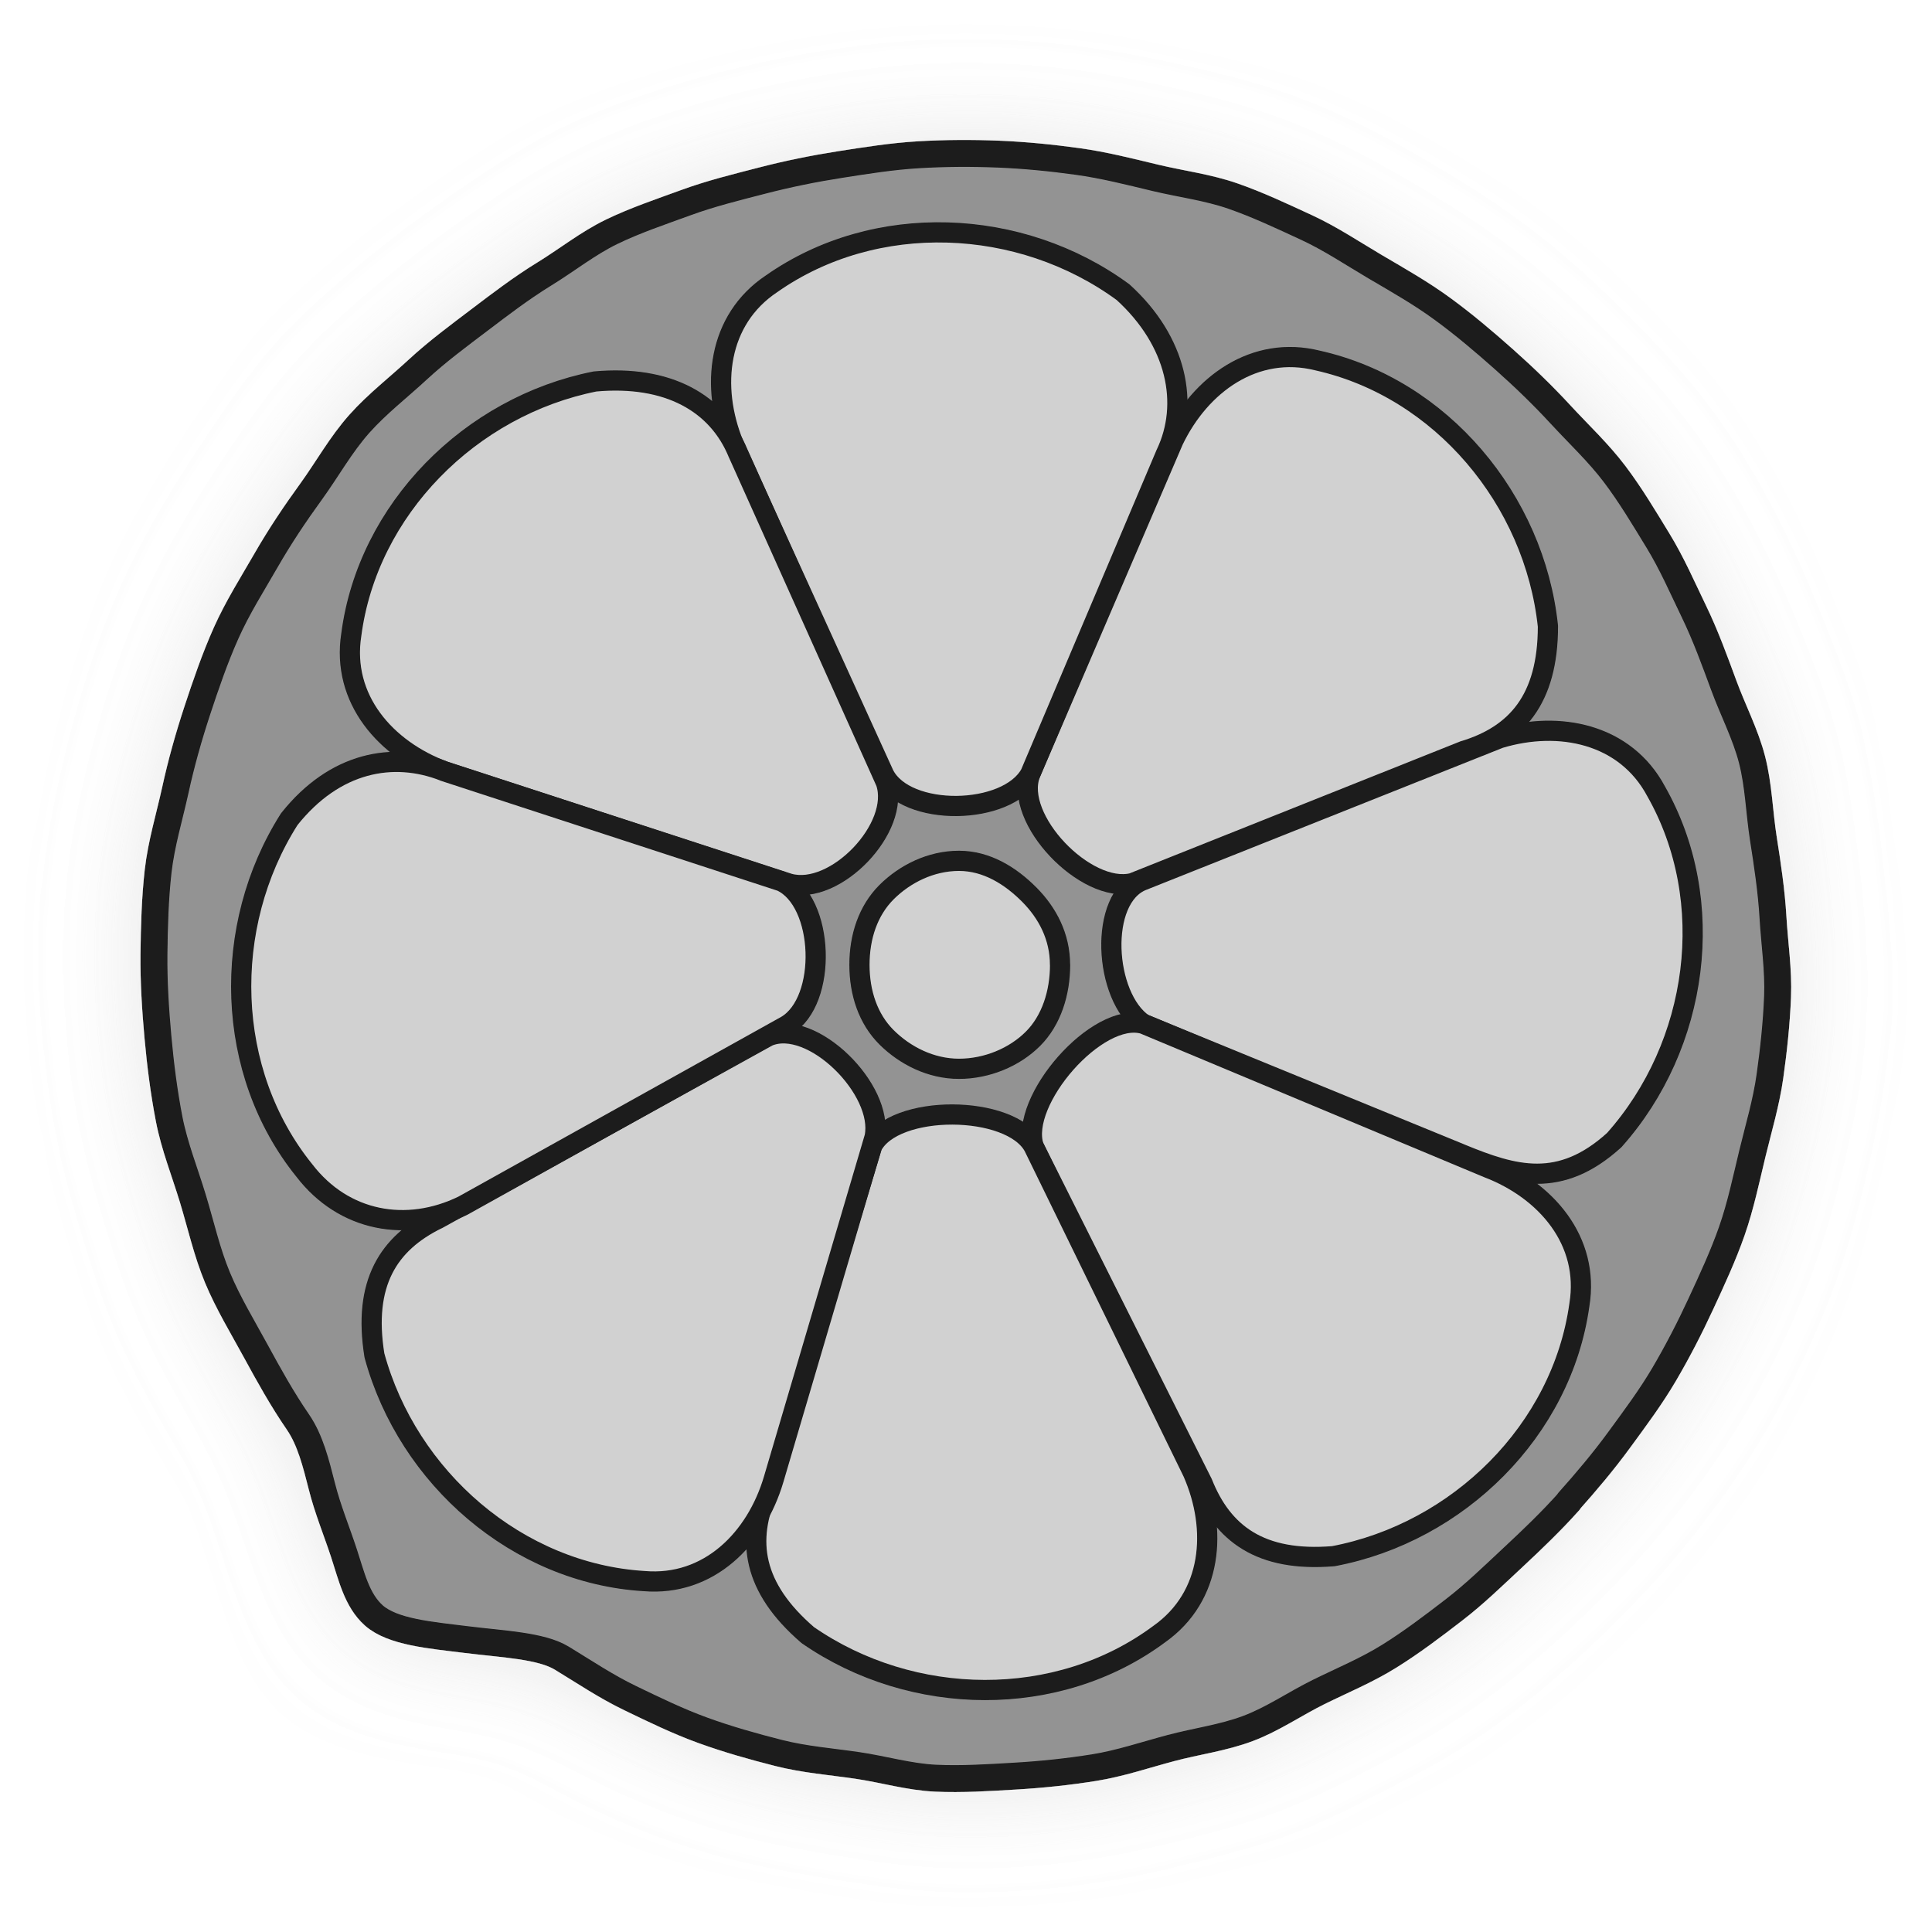
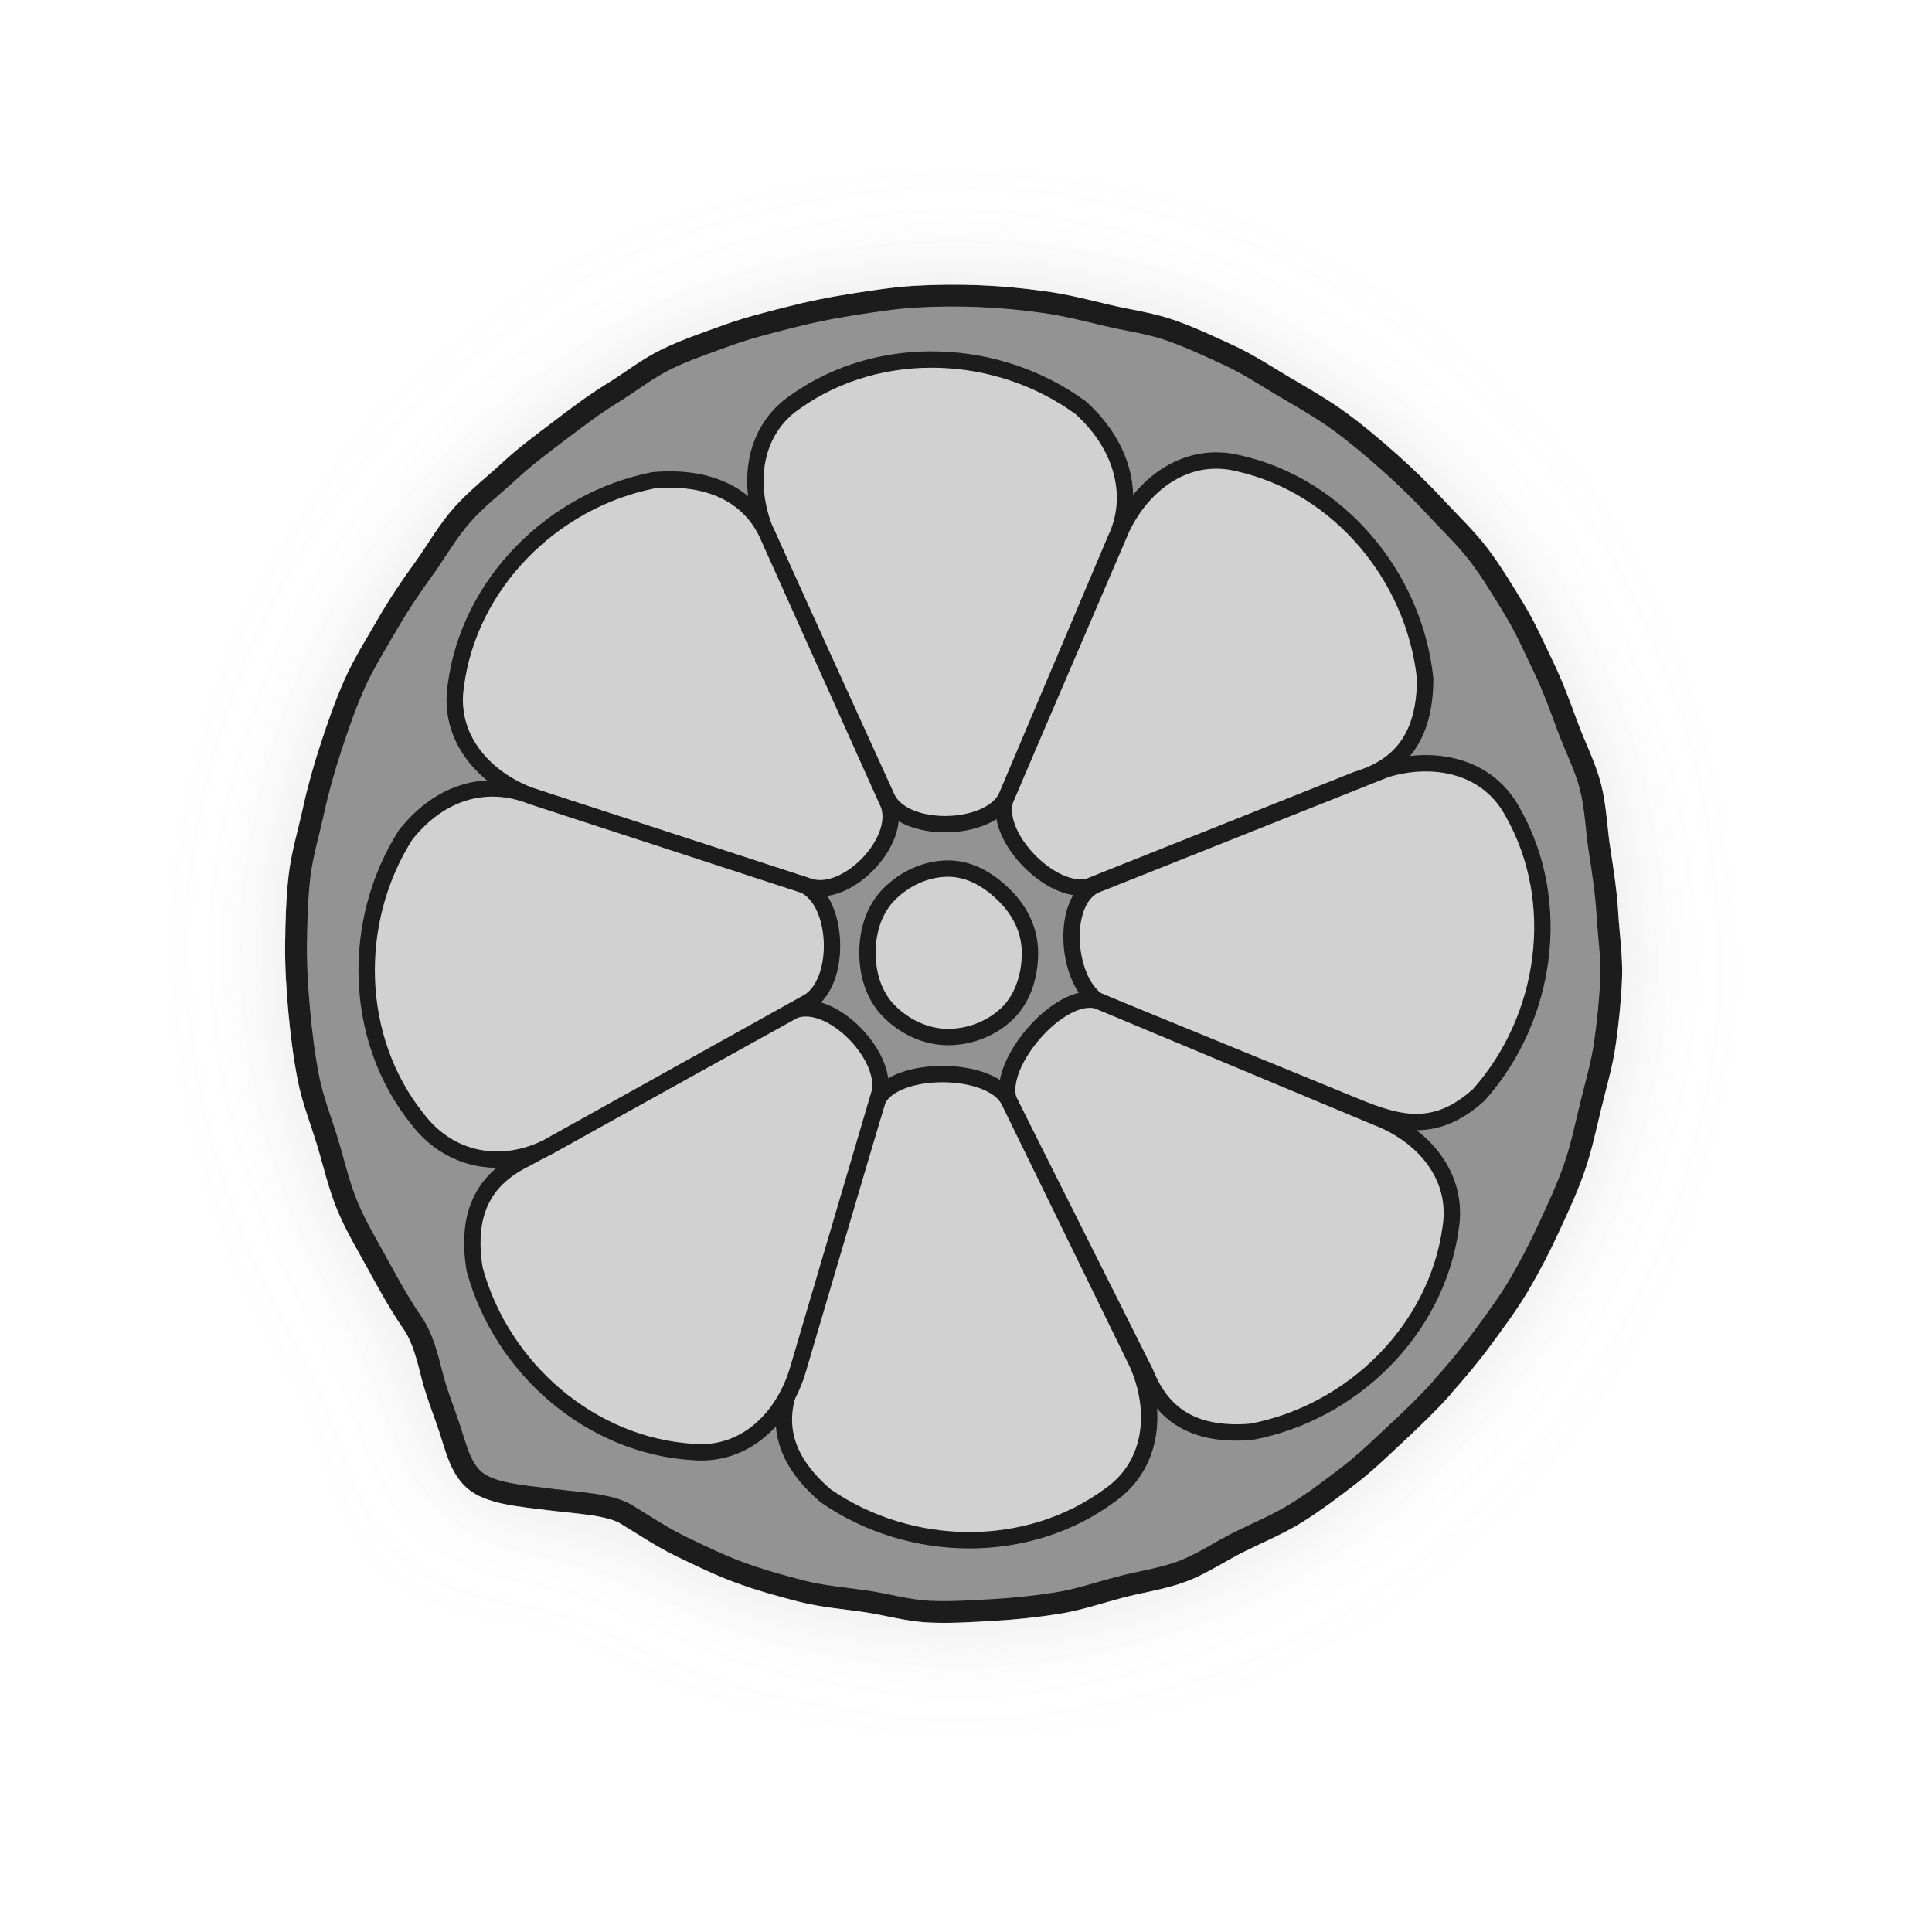
<svg xmlns="http://www.w3.org/2000/svg" width="1024" height="1024" viewBox="0 0 1024 1024">
  <defs>
    <filter id="glow" x="-20%" y="-20%" width="140%" height="140%">
      <feGaussianBlur in="SourceAlpha" stdDeviation="26" result="b" />
      <feFlood flood-color="#a3e18a" flood-opacity="0.55" />
      <feComposite in2="b" operator="in" result="g" />
      <feMerge>
        <feMergeNode in="g" />
        <feMergeNode in="SourceGraphic" />
      </feMerge>
    </filter>
    <filter id="grey">
      <feColorMatrix type="saturate" values="0" />
    </filter>
  </defs>
  <g filter="url(#grey)">
    <g filter="url(#glow)">
-       <g transform="translate(74.50 74.20) scale(3.566)" stroke-linejoin="round" stroke-linecap="round">
-         <path d="M212.32,202.35C209.67,205.32,206.84,208.02,204,210.67C201.09,213.38,198.29,216.12,195.2,218.49C192.06,220.91,188.92,223.29,185.61,225.35C182.25,227.45,178.6,228.95,175.1,230.68C171.56,232.43,168.26,234.73,164.6,236.1C160.91,237.49,156.94,238,153.15,239.01C149.34,240.02,145.6,241.3,141.72,241.92C137.84,242.54,133.91,242.95,129.98,243.18C126.05,243.41,122.1,243.67,118.17,243.49C114.24,243.31,110.41,242.16,106.51,241.59C102.61,241.02,98.7,240.72,94.87,239.75C91.08,238.79,87.28,237.72,83.56,236.37C79.89,235.04,76.34,233.31,72.77,231.59C69.2,229.87,66,227.71,62.61,225.65C59.54,223.78,53.89,223.57,48.51,222.9C43.1,222.23,37.46,221.78,34.66,219.29C32.13,217.03,31.35,213.44,30.22,210.01C29.17,206.81,27.81,203.52,26.97,200.2C26.07,196.66,25.22,193.23,23.4,190.57C21.06,187.17,19.07,183.58,17.12,180C15.15,176.38,13,172.85,11.43,169.08C9.86,165.31,8.96,161.24,7.77,157.33C6.58,153.4,5.03,149.55,4.25,145.53C3.47,141.5,2.95,137.4,2.58,133.32C2.21,129.23,1.95,125.11,1.99,121.01C2.04,116.91,2.15,112.77,2.61,108.68C3.07,104.61,4.29,100.63,5.17,96.62C6.04,92.63,7.15,88.69,8.44,84.77C9.72,80.89,11.05,77.01,12.73,73.25C14.41,69.49,16.59,66.06,18.65,62.48C20.71,58.9,22.94,55.57,25.37,52.22C27.75,48.93,29.76,45.28,32.52,42.18C35.17,39.21,38.33,36.78,41.19,34.13C44.11,31.43,47.26,29.11,50.37,26.75C53.48,24.39,56.64,21.98,59.98,19.93C63.36,17.86,66.49,15.35,70.02,13.64C73.58,11.92,77.36,10.66,81.05,9.31C84.74,7.96,88.6,7.01,92.4,6.03C96.22,5.04,100.07,4.26,103.96,3.65C107.85,3.04,111.75,2.42,115.68,2.19C119.61,1.96,123.56,1.94,127.5,2.1C131.44,2.26,135.36,2.65,139.27,3.19C143.18,3.73,146.98,4.7,150.82,5.62C154.66,6.54,158.61,7.03,162.35,8.33C166.09,9.63,169.65,11.32,173.25,12.98C176.85,14.64,180.1,16.83,183.51,18.84C186.88,20.82,190.31,22.76,193.52,25.11C196.67,27.41,199.68,29.96,202.65,32.6C205.62,35.24,208.46,37.98,211.1,40.85C213.8,43.77,216.71,46.5,219.07,49.62C221.46,52.78,223.5,56.21,225.54,59.55C227.61,62.93,229.18,66.57,230.89,70.1C232.61,73.66,233.95,77.35,235.31,81.04C236.67,84.75,238.54,88.3,239.52,92.11C240.5,95.92,240.59,99.94,241.2,103.83C241.81,107.72,242.4,111.6,242.63,115.53C242.86,119.46,243.47,123.41,243.31,127.35C243.15,131.29,242.73,135.24,242.18,139.15C241.63,143.06,240.49,146.85,239.56,150.69C238.63,154.53,237.83,158.39,236.53,162.12C235.24,165.82,233.57,169.41,231.9,173.01C230.26,176.56,228.45,180.07,226.44,183.49C224.46,186.86,222.1,190.02,219.75,193.23C217.45,196.38,214.92,199.38,212.27,202.35L212.32,202.35Z" fill="#09a950" />
-         <path d="M212.32,202.35C209.67,205.32,206.84,208.02,204,210.67C201.09,213.38,198.29,216.12,195.2,218.49C192.06,220.91,188.92,223.29,185.61,225.35C182.25,227.45,178.6,228.95,175.1,230.68C171.56,232.43,168.26,234.73,164.6,236.1C160.91,237.49,156.94,238,153.15,239.01C149.34,240.02,145.6,241.3,141.72,241.92C137.84,242.54,133.91,242.95,129.98,243.18C126.05,243.41,122.1,243.67,118.17,243.49C114.24,243.31,110.41,242.16,106.51,241.59C102.61,241.02,98.7,240.72,94.87,239.75C91.08,238.79,87.28,237.72,83.56,236.37C79.89,235.04,76.34,233.31,72.77,231.59C69.2,229.87,66,227.71,62.61,225.65C59.54,223.78,53.89,223.57,48.51,222.9C43.1,222.23,37.46,221.78,34.66,219.29C32.13,217.03,31.35,213.44,30.22,210.01C29.17,206.81,27.81,203.52,26.97,200.2C26.07,196.66,25.22,193.23,23.4,190.57C21.06,187.17,19.07,183.58,17.12,180C15.15,176.38,13,172.85,11.43,169.08C9.86,165.31,8.96,161.24,7.77,157.33C6.58,153.4,5.03,149.55,4.25,145.53C3.47,141.5,2.95,137.4,2.58,133.32C2.21,129.23,1.95,125.11,1.99,121.01C2.04,116.91,2.15,112.77,2.61,108.68C3.07,104.61,4.29,100.63,5.17,96.62C6.04,92.63,7.15,88.69,8.44,84.77C9.72,80.89,11.05,77.01,12.73,73.25C14.41,69.49,16.59,66.06,18.65,62.48C20.71,58.9,22.94,55.57,25.37,52.22C27.75,48.93,29.76,45.28,32.52,42.18C35.17,39.21,38.33,36.78,41.19,34.13C44.11,31.43,47.26,29.11,50.37,26.75C53.48,24.39,56.64,21.98,59.98,19.93C63.36,17.86,66.49,15.35,70.02,13.64C73.58,11.92,77.36,10.66,81.05,9.31C84.74,7.96,88.6,7.01,92.4,6.03C96.22,5.04,100.07,4.26,103.96,3.65C107.85,3.04,111.75,2.42,115.68,2.19C119.61,1.96,123.56,1.94,127.5,2.1C131.44,2.26,135.36,2.65,139.27,3.19C143.18,3.73,146.98,4.7,150.82,5.62C154.66,6.54,158.61,7.03,162.35,8.33C166.09,9.63,169.65,11.32,173.25,12.98C176.85,14.64,180.1,16.83,183.51,18.84C186.88,20.82,190.31,22.76,193.52,25.11C196.67,27.41,199.68,29.96,202.65,32.6C205.62,35.24,208.46,37.98,211.1,40.85C213.8,43.77,216.71,46.5,219.07,49.62C221.46,52.78,223.5,56.21,225.54,59.55C227.61,62.93,229.18,66.57,230.89,70.1C232.61,73.66,233.95,77.35,235.31,81.04C236.67,84.75,238.54,88.3,239.52,92.11C240.5,95.92,240.59,99.94,241.2,103.83C241.81,107.72,242.4,111.6,242.63,115.53C242.86,119.46,243.47,123.41,243.31,127.35C243.15,131.29,242.73,135.24,242.18,139.15C241.63,143.06,240.49,146.85,239.56,150.69C238.63,154.53,237.83,158.39,236.53,162.12C235.24,165.82,233.57,169.41,231.9,173.01C230.26,176.56,228.45,180.07,226.44,183.49C224.46,186.86,222.1,190.02,219.75,193.23C217.45,196.38,214.92,199.38,212.27,202.35L212.32,202.35Z" fill="none" stroke="#131b17" stroke-width="4.00" />
-         <path d="M196.72,90.78L147.42,110.45C140.52,112.12,129.69,100.9,132.25,94.2L153.51,44.68C157.51,36.31,165.6,30.44,174.96,32.78C193.31,36.89,207.19,53.47,209.18,72.27C209.18,83.16,204.49,88.42,196.72,90.79L196.72,90.78Z" fill="#a3e18a" />
-         <path d="M196.72,90.78L147.42,110.45C140.52,112.12,129.69,100.9,132.25,94.2L153.51,44.68C157.51,36.31,165.6,30.44,174.96,32.78C193.31,36.89,207.19,53.47,209.18,72.27C209.18,83.16,204.49,88.42,196.72,90.79L196.72,90.78Z" fill="none" stroke="#131b17" stroke-width="3.00" />
-         <path d="M152.42,46.59L132.25,94.2C128.84,100.43,113.73,100.7,110.5,94.3L88.17,45.25C84.67,36.66,85.76,26.72,93.79,21.37C109.18,10.56,130.78,11.44,146.03,22.62C154.08,29.94,155.9,39.24,152.43,46.58L152.42,46.59Z" fill="#a3e18a" />
-         <path d="M152.42,46.59L132.25,94.2C128.84,100.43,113.73,100.7,110.5,94.3L88.17,45.25C84.67,36.66,85.76,26.72,93.79,21.37C109.18,10.56,130.78,11.44,146.03,22.62C154.08,29.94,155.9,39.24,152.43,46.58L152.42,46.59Z" fill="none" stroke="#131b17" stroke-width="3.00" />
-         <path d="M88.83,46.59L110.77,95.46C113.06,102.18,103.26,112.44,96.36,110.51L45.12,93.82C36.42,90.59,29.84,83.07,31.32,73.54C33.75,54.89,49.01,39.57,67.55,35.89C78.39,34.91,85.77,39.08,88.83,46.6L88.83,46.59Z" fill="#a3e18a" />
-         <path d="M88.83,46.59L110.77,95.46C113.06,102.18,103.26,112.44,96.36,110.51L45.12,93.82C36.42,90.59,29.84,83.07,31.32,73.54C33.75,54.89,49.01,39.57,67.55,35.89C78.39,34.91,85.77,39.08,88.83,46.6L88.83,46.59Z" fill="none" stroke="#131b17" stroke-width="3.00" />
-         <path d="M196.29,150.72L149.08,131.39C143.2,127.41,142.26,112.67,148.94,110.05L202.01,88.91C210.9,86.24,220.68,88.27,225.24,96.77C234.54,113.12,231.61,134.54,219.03,148.65C210.97,155.97,204.15,153.96,196.28,150.72L196.29,150.72Z" fill="#a3e18a" />
-         <path d="M196.29,150.72L149.08,131.39C143.2,127.41,142.26,112.67,148.94,110.05L202.01,88.91C210.9,86.24,220.68,88.27,225.24,96.77C234.54,113.12,231.61,134.54,219.03,148.65C210.97,155.97,204.15,153.96,196.28,150.72L196.29,150.72Z" fill="none" stroke="#131b17" stroke-width="3.00" />
-         <path d="M157.82,199.59L132.76,149.61C130.53,142.87,142.2,129.39,149.09,131.38L200.24,152.76C208.91,156.07,215.42,163.64,213.85,173.16C211.25,191.79,195.86,206.97,177.29,210.49C166.44,211.38,160.81,207.13,157.82,199.58L157.82,199.59Z" fill="#a3e18a" />
-         <path d="M157.82,199.59L132.76,149.61C130.53,142.87,142.2,129.39,149.09,131.38L200.24,152.76C208.91,156.07,215.42,163.64,213.85,173.16C211.25,191.79,195.86,206.97,177.29,210.49C166.44,211.38,160.81,207.13,157.82,199.58L157.82,199.59Z" fill="none" stroke="#131b17" stroke-width="3.00" />
-         <path d="M93.27,200.69L108.73,149.55C111.97,143.23,129.34,143.3,132.75,149.61L156.4,198.04C160.13,206.53,159.3,216.49,151.42,222.06C136.33,233.28,114.71,232.98,99.17,222.22C90.92,215.12,90,208.13,93.27,200.7L93.27,200.69Z" fill="#a3e18a" />
-         <path d="M93.27,200.69L108.73,149.55C111.97,143.23,129.34,143.3,132.75,149.61L156.4,198.04C160.13,206.53,159.3,216.49,151.42,222.06C136.33,233.28,114.71,232.98,99.17,222.22C90.92,215.12,90,208.13,93.27,200.7L93.27,200.69Z" fill="none" stroke="#131b17" stroke-width="3.00" />
-         <path d="M44.12,160.4L93.27,133.22C99.82,130.47,110.55,141.19,109.1,148.21L94.11,199.03C91.49,207.93,84.44,215.01,74.83,214.19C56.06,213.05,39.72,198.89,34.76,180.65C33.03,169.9,36.83,163.96,44.12,160.39L44.12,160.4Z" fill="#a3e18a" />
-         <path d="M44.12,160.4L93.27,133.22C99.82,130.47,110.55,141.19,109.1,148.21L94.11,199.03C91.49,207.93,84.44,215.01,74.83,214.19C56.06,213.05,39.72,198.89,34.76,180.65C33.03,169.9,36.83,163.96,44.12,160.39L44.12,160.4Z" fill="none" stroke="#131b17" stroke-width="3.00" />
-         <path d="M45.11,93.82L95.22,110.18C101.66,113.16,102.16,127.96,95.99,131.62L47.92,158.39C39.58,162.45,30.21,160.81,24.34,153.16C12.52,138.53,11.97,116.91,22.1,100.95C28.87,92.43,37.55,90.84,45.11,93.81L45.11,93.82Z" fill="#a3e18a" />
-         <path d="M45.11,93.82L95.22,110.18C101.66,113.16,102.16,127.96,95.99,131.62L47.92,158.39C39.58,162.45,30.21,160.81,24.34,153.16C12.52,138.53,11.97,116.91,22.1,100.95C28.87,92.43,37.55,90.84,45.11,93.81L45.11,93.82Z" fill="none" stroke="#131b17" stroke-width="3.00" />
-         <path d="M136.67,122.59C136.67,126.76,135.38,130.85,132.64,133.59C129.9,136.33,125.81,138.05,121.64,138.05C117.47,138.05,113.61,136.09,110.87,133.36C108.13,130.63,106.85,126.76,106.85,122.59C106.85,118.42,108.13,114.55,110.86,111.81C113.59,109.08,117.47,107.14,121.64,107.14C125.81,107.14,129.35,109.41,132.08,112.15C134.81,114.89,136.66,118.42,136.66,122.59L136.67,122.59Z" fill="#a3e18a" />
-         <path d="M136.67,122.59C136.67,126.76,135.38,130.85,132.64,133.59C129.9,136.33,125.81,138.05,121.64,138.05C117.47,138.05,113.61,136.09,110.87,133.36C108.13,130.63,106.85,126.76,106.85,122.59C106.85,118.42,108.13,114.55,110.86,111.81C113.59,109.08,117.47,107.14,121.64,107.14C125.81,107.14,129.35,109.41,132.08,112.15C134.81,114.89,136.66,118.42,136.66,122.59L136.67,122.59Z" fill="none" stroke="#131b17" stroke-width="3.00" />
+       <g transform="translate(512 512) scale(0.81) translate(-520 -520)">
+         <g transform="translate(74.50 74.20) scale(3.566)" stroke-linejoin="round" stroke-linecap="round">
+           <path d="M212.32,202.35C209.67,205.32,206.84,208.02,204,210.67C201.09,213.38,198.29,216.12,195.2,218.49C192.06,220.91,188.92,223.29,185.61,225.35C182.25,227.45,178.6,228.95,175.1,230.68C171.56,232.43,168.26,234.73,164.6,236.1C160.91,237.49,156.94,238,153.15,239.01C149.34,240.02,145.6,241.3,141.72,241.92C137.84,242.54,133.91,242.95,129.98,243.18C126.05,243.41,122.1,243.67,118.17,243.49C114.24,243.31,110.41,242.16,106.51,241.59C102.61,241.02,98.7,240.72,94.87,239.75C91.08,238.79,87.28,237.72,83.56,236.37C79.89,235.04,76.34,233.31,72.77,231.59C69.2,229.87,66,227.71,62.61,225.65C59.54,223.78,53.89,223.57,48.51,222.9C43.1,222.23,37.46,221.78,34.66,219.29C32.13,217.03,31.35,213.44,30.22,210.01C29.17,206.81,27.81,203.52,26.97,200.2C26.07,196.66,25.22,193.23,23.4,190.57C21.06,187.17,19.07,183.58,17.12,180C15.15,176.38,13,172.85,11.43,169.08C9.86,165.31,8.96,161.24,7.77,157.33C6.58,153.4,5.03,149.55,4.25,145.53C3.47,141.5,2.95,137.4,2.58,133.32C2.21,129.23,1.95,125.11,1.99,121.01C2.04,116.91,2.15,112.77,2.61,108.68C3.07,104.61,4.29,100.63,5.17,96.62C6.04,92.63,7.15,88.69,8.44,84.77C9.72,80.89,11.05,77.01,12.73,73.25C14.41,69.49,16.59,66.06,18.65,62.48C20.71,58.9,22.94,55.57,25.37,52.22C27.75,48.93,29.76,45.28,32.52,42.18C35.17,39.21,38.33,36.78,41.19,34.13C44.11,31.43,47.26,29.11,50.37,26.75C53.48,24.39,56.64,21.98,59.98,19.93C63.36,17.86,66.49,15.35,70.02,13.64C73.58,11.92,77.36,10.66,81.05,9.31C84.74,7.96,88.6,7.01,92.4,6.03C96.22,5.04,100.07,4.26,103.96,3.65C107.85,3.04,111.75,2.42,115.68,2.19C119.61,1.96,123.56,1.94,127.5,2.1C131.44,2.26,135.36,2.65,139.27,3.19C143.18,3.73,146.98,4.7,150.82,5.62C154.66,6.54,158.61,7.03,162.35,8.33C166.09,9.63,169.65,11.32,173.25,12.98C176.85,14.64,180.1,16.83,183.51,18.84C186.88,20.82,190.31,22.76,193.52,25.11C196.67,27.41,199.68,29.96,202.65,32.6C205.62,35.24,208.46,37.98,211.1,40.85C213.8,43.77,216.71,46.5,219.07,49.62C221.46,52.78,223.5,56.21,225.54,59.55C227.61,62.93,229.18,66.57,230.89,70.1C232.61,73.66,233.95,77.35,235.31,81.04C236.67,84.75,238.54,88.3,239.52,92.11C240.5,95.92,240.59,99.94,241.2,103.83C241.81,107.72,242.4,111.6,242.63,115.53C242.86,119.46,243.47,123.41,243.31,127.35C243.15,131.29,242.73,135.24,242.18,139.15C241.63,143.06,240.49,146.85,239.56,150.69C238.63,154.53,237.83,158.39,236.53,162.12C235.24,165.82,233.57,169.41,231.9,173.01C230.26,176.56,228.45,180.07,226.44,183.49C224.46,186.86,222.1,190.02,219.75,193.23C217.45,196.38,214.92,199.38,212.27,202.35L212.32,202.35Z" fill="#09a950" />
+           <path d="M212.32,202.35C209.67,205.32,206.84,208.02,204,210.67C201.09,213.38,198.29,216.12,195.2,218.49C192.06,220.91,188.92,223.29,185.61,225.35C182.25,227.45,178.6,228.95,175.1,230.68C171.56,232.43,168.26,234.73,164.6,236.1C160.91,237.49,156.94,238,153.15,239.01C149.34,240.02,145.6,241.3,141.72,241.92C137.84,242.54,133.91,242.95,129.98,243.18C126.05,243.41,122.1,243.67,118.17,243.49C114.24,243.31,110.41,242.16,106.51,241.59C102.61,241.02,98.7,240.72,94.87,239.75C91.08,238.79,87.28,237.72,83.56,236.37C79.89,235.04,76.34,233.31,72.77,231.59C69.2,229.87,66,227.71,62.61,225.65C59.54,223.78,53.89,223.57,48.51,222.9C43.1,222.23,37.46,221.78,34.66,219.29C32.13,217.03,31.35,213.44,30.22,210.01C29.17,206.81,27.81,203.52,26.97,200.2C26.07,196.66,25.22,193.23,23.4,190.57C21.06,187.17,19.07,183.58,17.12,180C15.15,176.38,13,172.85,11.43,169.08C9.86,165.31,8.96,161.24,7.77,157.33C6.58,153.4,5.03,149.55,4.25,145.53C3.47,141.5,2.95,137.4,2.58,133.32C2.21,129.23,1.95,125.11,1.99,121.01C2.04,116.91,2.15,112.77,2.61,108.68C3.07,104.61,4.29,100.63,5.17,96.62C6.04,92.63,7.15,88.69,8.44,84.77C9.72,80.89,11.05,77.01,12.73,73.25C14.41,69.49,16.59,66.06,18.65,62.48C20.71,58.9,22.94,55.57,25.37,52.22C27.75,48.93,29.76,45.28,32.52,42.18C35.17,39.21,38.33,36.78,41.19,34.13C44.11,31.43,47.26,29.11,50.37,26.75C53.48,24.39,56.64,21.98,59.98,19.93C63.36,17.86,66.49,15.35,70.02,13.64C73.58,11.92,77.36,10.66,81.05,9.31C84.74,7.96,88.6,7.01,92.4,6.03C96.22,5.04,100.07,4.26,103.96,3.65C107.85,3.04,111.75,2.42,115.68,2.19C119.61,1.96,123.56,1.94,127.5,2.1C131.44,2.26,135.36,2.65,139.27,3.19C143.18,3.73,146.98,4.7,150.82,5.62C154.66,6.54,158.61,7.03,162.35,8.33C166.09,9.63,169.65,11.32,173.25,12.98C176.85,14.64,180.1,16.83,183.51,18.84C186.88,20.82,190.31,22.76,193.52,25.11C196.67,27.41,199.68,29.96,202.65,32.6C205.62,35.24,208.46,37.98,211.1,40.85C213.8,43.77,216.71,46.5,219.07,49.62C221.46,52.78,223.5,56.21,225.54,59.55C227.61,62.93,229.18,66.57,230.89,70.1C232.61,73.66,233.95,77.35,235.31,81.04C236.67,84.75,238.54,88.3,239.52,92.11C240.5,95.92,240.59,99.94,241.2,103.83C241.81,107.72,242.4,111.6,242.63,115.53C242.86,119.46,243.47,123.41,243.31,127.35C243.15,131.29,242.73,135.24,242.18,139.15C241.63,143.06,240.49,146.85,239.56,150.69C238.63,154.53,237.83,158.39,236.53,162.12C235.24,165.82,233.57,169.41,231.9,173.01C230.26,176.56,228.45,180.07,226.44,183.49C224.46,186.86,222.1,190.02,219.75,193.23C217.45,196.38,214.92,199.38,212.27,202.35L212.32,202.35Z" fill="none" stroke="#131b17" stroke-width="4.00" />
+           <path d="M196.72,90.78L147.42,110.45C140.52,112.12,129.69,100.9,132.25,94.2L153.51,44.68C157.51,36.31,165.6,30.44,174.96,32.78C193.31,36.89,207.19,53.47,209.18,72.27C209.18,83.16,204.49,88.42,196.72,90.79L196.72,90.78Z" fill="#a3e18a" />
+           <path d="M196.72,90.78L147.42,110.45C140.52,112.12,129.69,100.9,132.25,94.2L153.51,44.68C157.51,36.31,165.6,30.44,174.96,32.78C193.31,36.89,207.19,53.47,209.18,72.27C209.18,83.16,204.49,88.42,196.72,90.79L196.72,90.78Z" fill="none" stroke="#131b17" stroke-width="3.00" />
+           <path d="M152.42,46.59L132.25,94.2C128.84,100.43,113.73,100.7,110.5,94.3L88.17,45.25C84.67,36.66,85.76,26.72,93.79,21.37C109.18,10.56,130.78,11.44,146.03,22.62C154.08,29.94,155.9,39.24,152.43,46.58L152.42,46.59Z" fill="#a3e18a" />
+           <path d="M152.42,46.59L132.25,94.2C128.84,100.43,113.73,100.7,110.5,94.3L88.17,45.25C84.67,36.66,85.76,26.72,93.79,21.37C109.18,10.56,130.78,11.44,146.03,22.62C154.08,29.94,155.9,39.24,152.43,46.58L152.42,46.59Z" fill="none" stroke="#131b17" stroke-width="3.00" />
+           <path d="M88.83,46.59L110.77,95.46C113.06,102.18,103.26,112.44,96.36,110.51L45.12,93.82C36.42,90.59,29.84,83.07,31.32,73.54C33.75,54.89,49.01,39.57,67.55,35.89C78.39,34.91,85.77,39.08,88.83,46.6L88.83,46.59Z" fill="#a3e18a" />
+           <path d="M88.83,46.59L110.77,95.46C113.06,102.18,103.26,112.44,96.36,110.51L45.12,93.82C36.42,90.59,29.84,83.07,31.32,73.54C33.75,54.89,49.01,39.57,67.55,35.89C78.39,34.91,85.77,39.08,88.83,46.6L88.83,46.59Z" fill="none" stroke="#131b17" stroke-width="3.00" />
+           <path d="M196.29,150.72L149.08,131.39C143.2,127.41,142.26,112.67,148.94,110.05L202.01,88.91C210.9,86.24,220.68,88.27,225.24,96.77C234.54,113.12,231.61,134.54,219.03,148.65C210.97,155.97,204.15,153.96,196.28,150.72L196.29,150.72Z" fill="#a3e18a" />
+           <path d="M196.29,150.72L149.08,131.39C143.2,127.41,142.26,112.67,148.94,110.05L202.01,88.91C210.9,86.24,220.68,88.27,225.24,96.77C234.54,113.12,231.61,134.54,219.03,148.65C210.97,155.97,204.15,153.96,196.28,150.72L196.29,150.72Z" fill="none" stroke="#131b17" stroke-width="3.00" />
+           <path d="M157.82,199.59L132.76,149.61C130.53,142.87,142.2,129.39,149.09,131.38L200.24,152.76C208.91,156.07,215.42,163.64,213.85,173.16C211.25,191.79,195.86,206.97,177.29,210.49C166.44,211.38,160.81,207.13,157.82,199.58L157.82,199.59Z" fill="#a3e18a" />
+           <path d="M157.82,199.59L132.76,149.61C130.53,142.87,142.2,129.39,149.09,131.38L200.24,152.76C208.91,156.07,215.42,163.64,213.85,173.16C211.25,191.79,195.86,206.97,177.29,210.49C166.44,211.38,160.81,207.13,157.82,199.58L157.82,199.59Z" fill="none" stroke="#131b17" stroke-width="3.00" />
+           <path d="M93.27,200.69L108.73,149.55C111.97,143.23,129.34,143.3,132.75,149.61L156.4,198.04C160.13,206.53,159.3,216.49,151.42,222.06C136.33,233.28,114.71,232.98,99.17,222.22C90.92,215.12,90,208.13,93.27,200.7L93.27,200.69Z" fill="#a3e18a" />
+           <path d="M93.27,200.69L108.73,149.55C111.97,143.23,129.34,143.3,132.75,149.61L156.4,198.04C160.13,206.53,159.3,216.49,151.42,222.06C136.33,233.28,114.71,232.98,99.17,222.22C90.92,215.12,90,208.13,93.27,200.7L93.27,200.69Z" fill="none" stroke="#131b17" stroke-width="3.00" />
+           <path d="M44.12,160.4L93.27,133.22C99.82,130.47,110.55,141.19,109.1,148.21L94.11,199.03C91.49,207.93,84.44,215.01,74.83,214.19C56.06,213.05,39.72,198.89,34.76,180.65C33.03,169.9,36.83,163.96,44.12,160.39L44.12,160.4Z" fill="#a3e18a" />
+           <path d="M44.12,160.4L93.27,133.22C99.82,130.47,110.55,141.19,109.1,148.21L94.11,199.03C91.49,207.93,84.44,215.01,74.83,214.19C56.06,213.05,39.72,198.89,34.76,180.65C33.03,169.9,36.83,163.96,44.12,160.39L44.12,160.4Z" fill="none" stroke="#131b17" stroke-width="3.00" />
+           <path d="M45.11,93.82L95.22,110.18C101.66,113.16,102.16,127.96,95.99,131.62L47.92,158.39C39.58,162.45,30.21,160.81,24.34,153.16C12.52,138.53,11.97,116.91,22.1,100.95C28.87,92.43,37.55,90.84,45.11,93.81L45.11,93.82Z" fill="#a3e18a" />
+           <path d="M45.11,93.82L95.22,110.18C101.66,113.16,102.16,127.96,95.99,131.62L47.92,158.39C39.58,162.45,30.21,160.81,24.34,153.16C12.52,138.53,11.97,116.91,22.1,100.95C28.87,92.43,37.55,90.84,45.11,93.81L45.11,93.82Z" fill="none" stroke="#131b17" stroke-width="3.00" />
+           <path d="M136.67,122.59C136.67,126.76,135.38,130.85,132.64,133.59C129.9,136.33,125.81,138.05,121.64,138.05C117.47,138.05,113.61,136.09,110.87,133.36C108.13,130.63,106.85,126.76,106.85,122.59C106.85,118.42,108.13,114.55,110.86,111.81C113.59,109.08,117.47,107.14,121.64,107.14C125.81,107.14,129.35,109.41,132.08,112.15C134.81,114.89,136.66,118.42,136.66,122.59L136.67,122.59Z" fill="#a3e18a" />
+           <path d="M136.67,122.59C136.67,126.76,135.38,130.85,132.64,133.59C129.9,136.33,125.81,138.05,121.64,138.05C117.47,138.05,113.61,136.09,110.87,133.36C108.13,130.63,106.85,126.76,106.85,122.59C106.85,118.42,108.13,114.55,110.86,111.81C113.59,109.08,117.47,107.14,121.64,107.14C125.81,107.14,129.35,109.41,132.08,112.15C134.81,114.89,136.66,118.42,136.66,122.59L136.67,122.59Z" fill="none" stroke="#131b17" stroke-width="3.00" />
+         </g>
      </g>
    </g>
  </g>
</svg>
